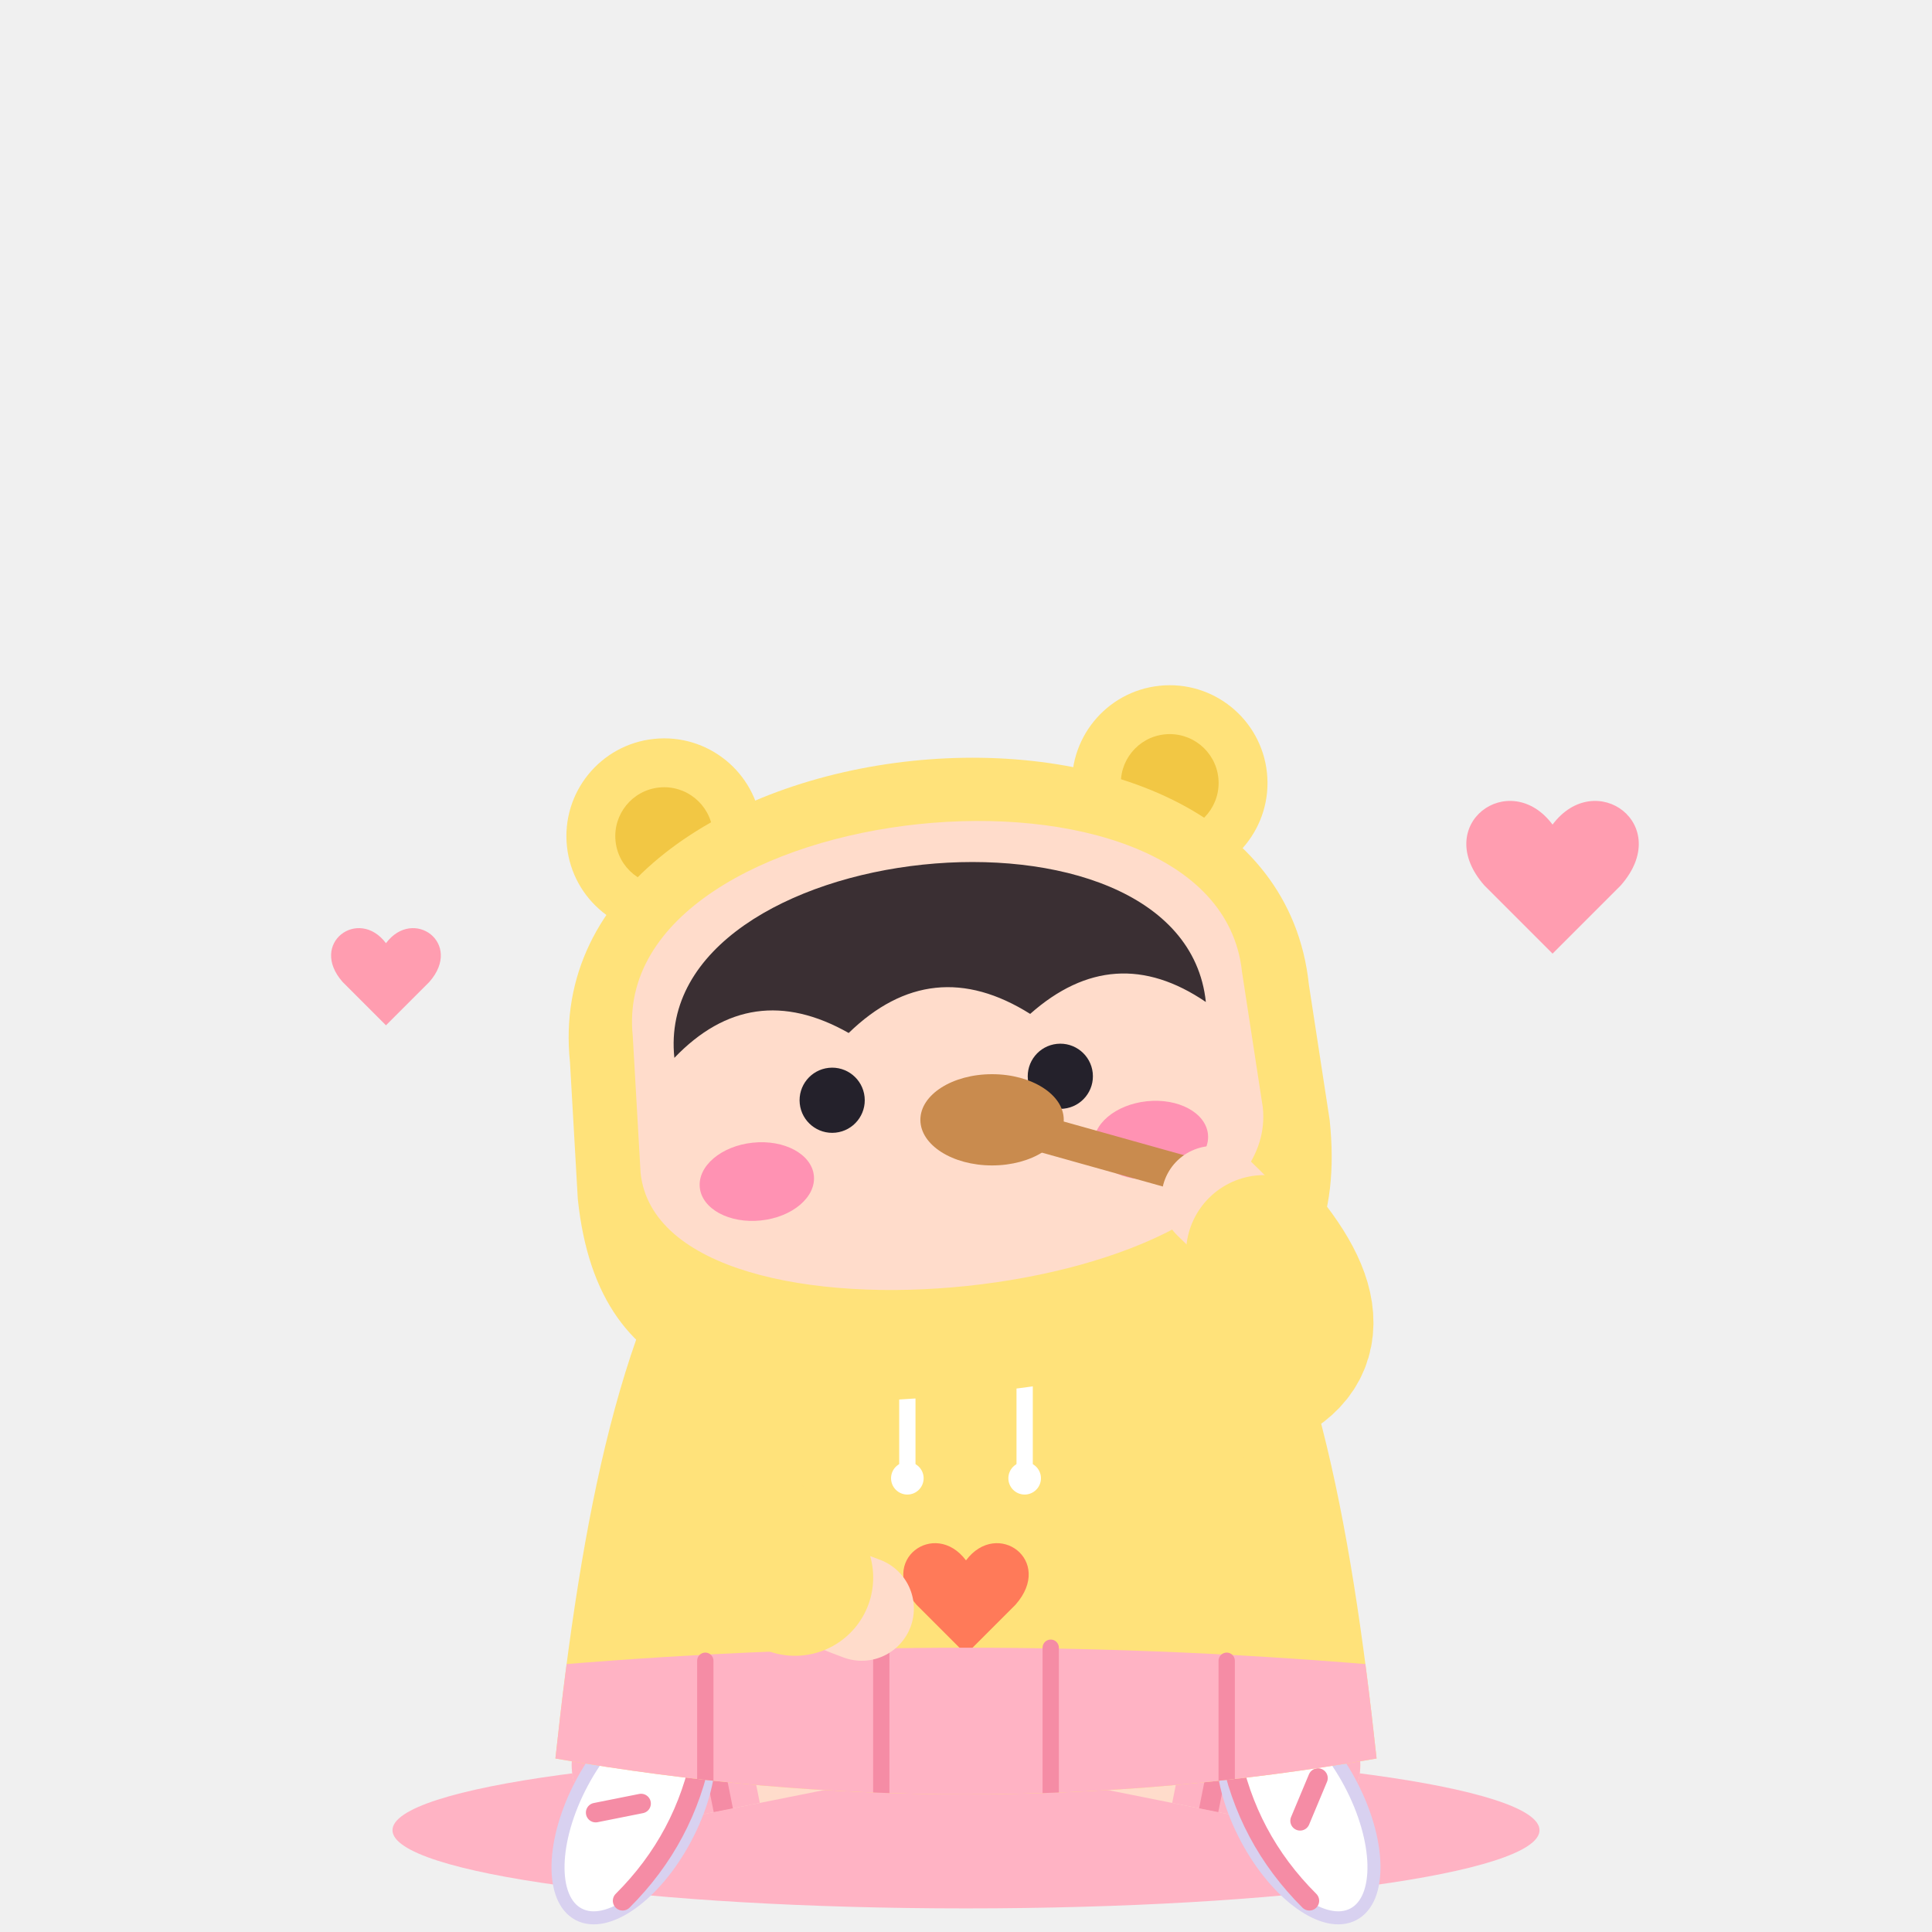
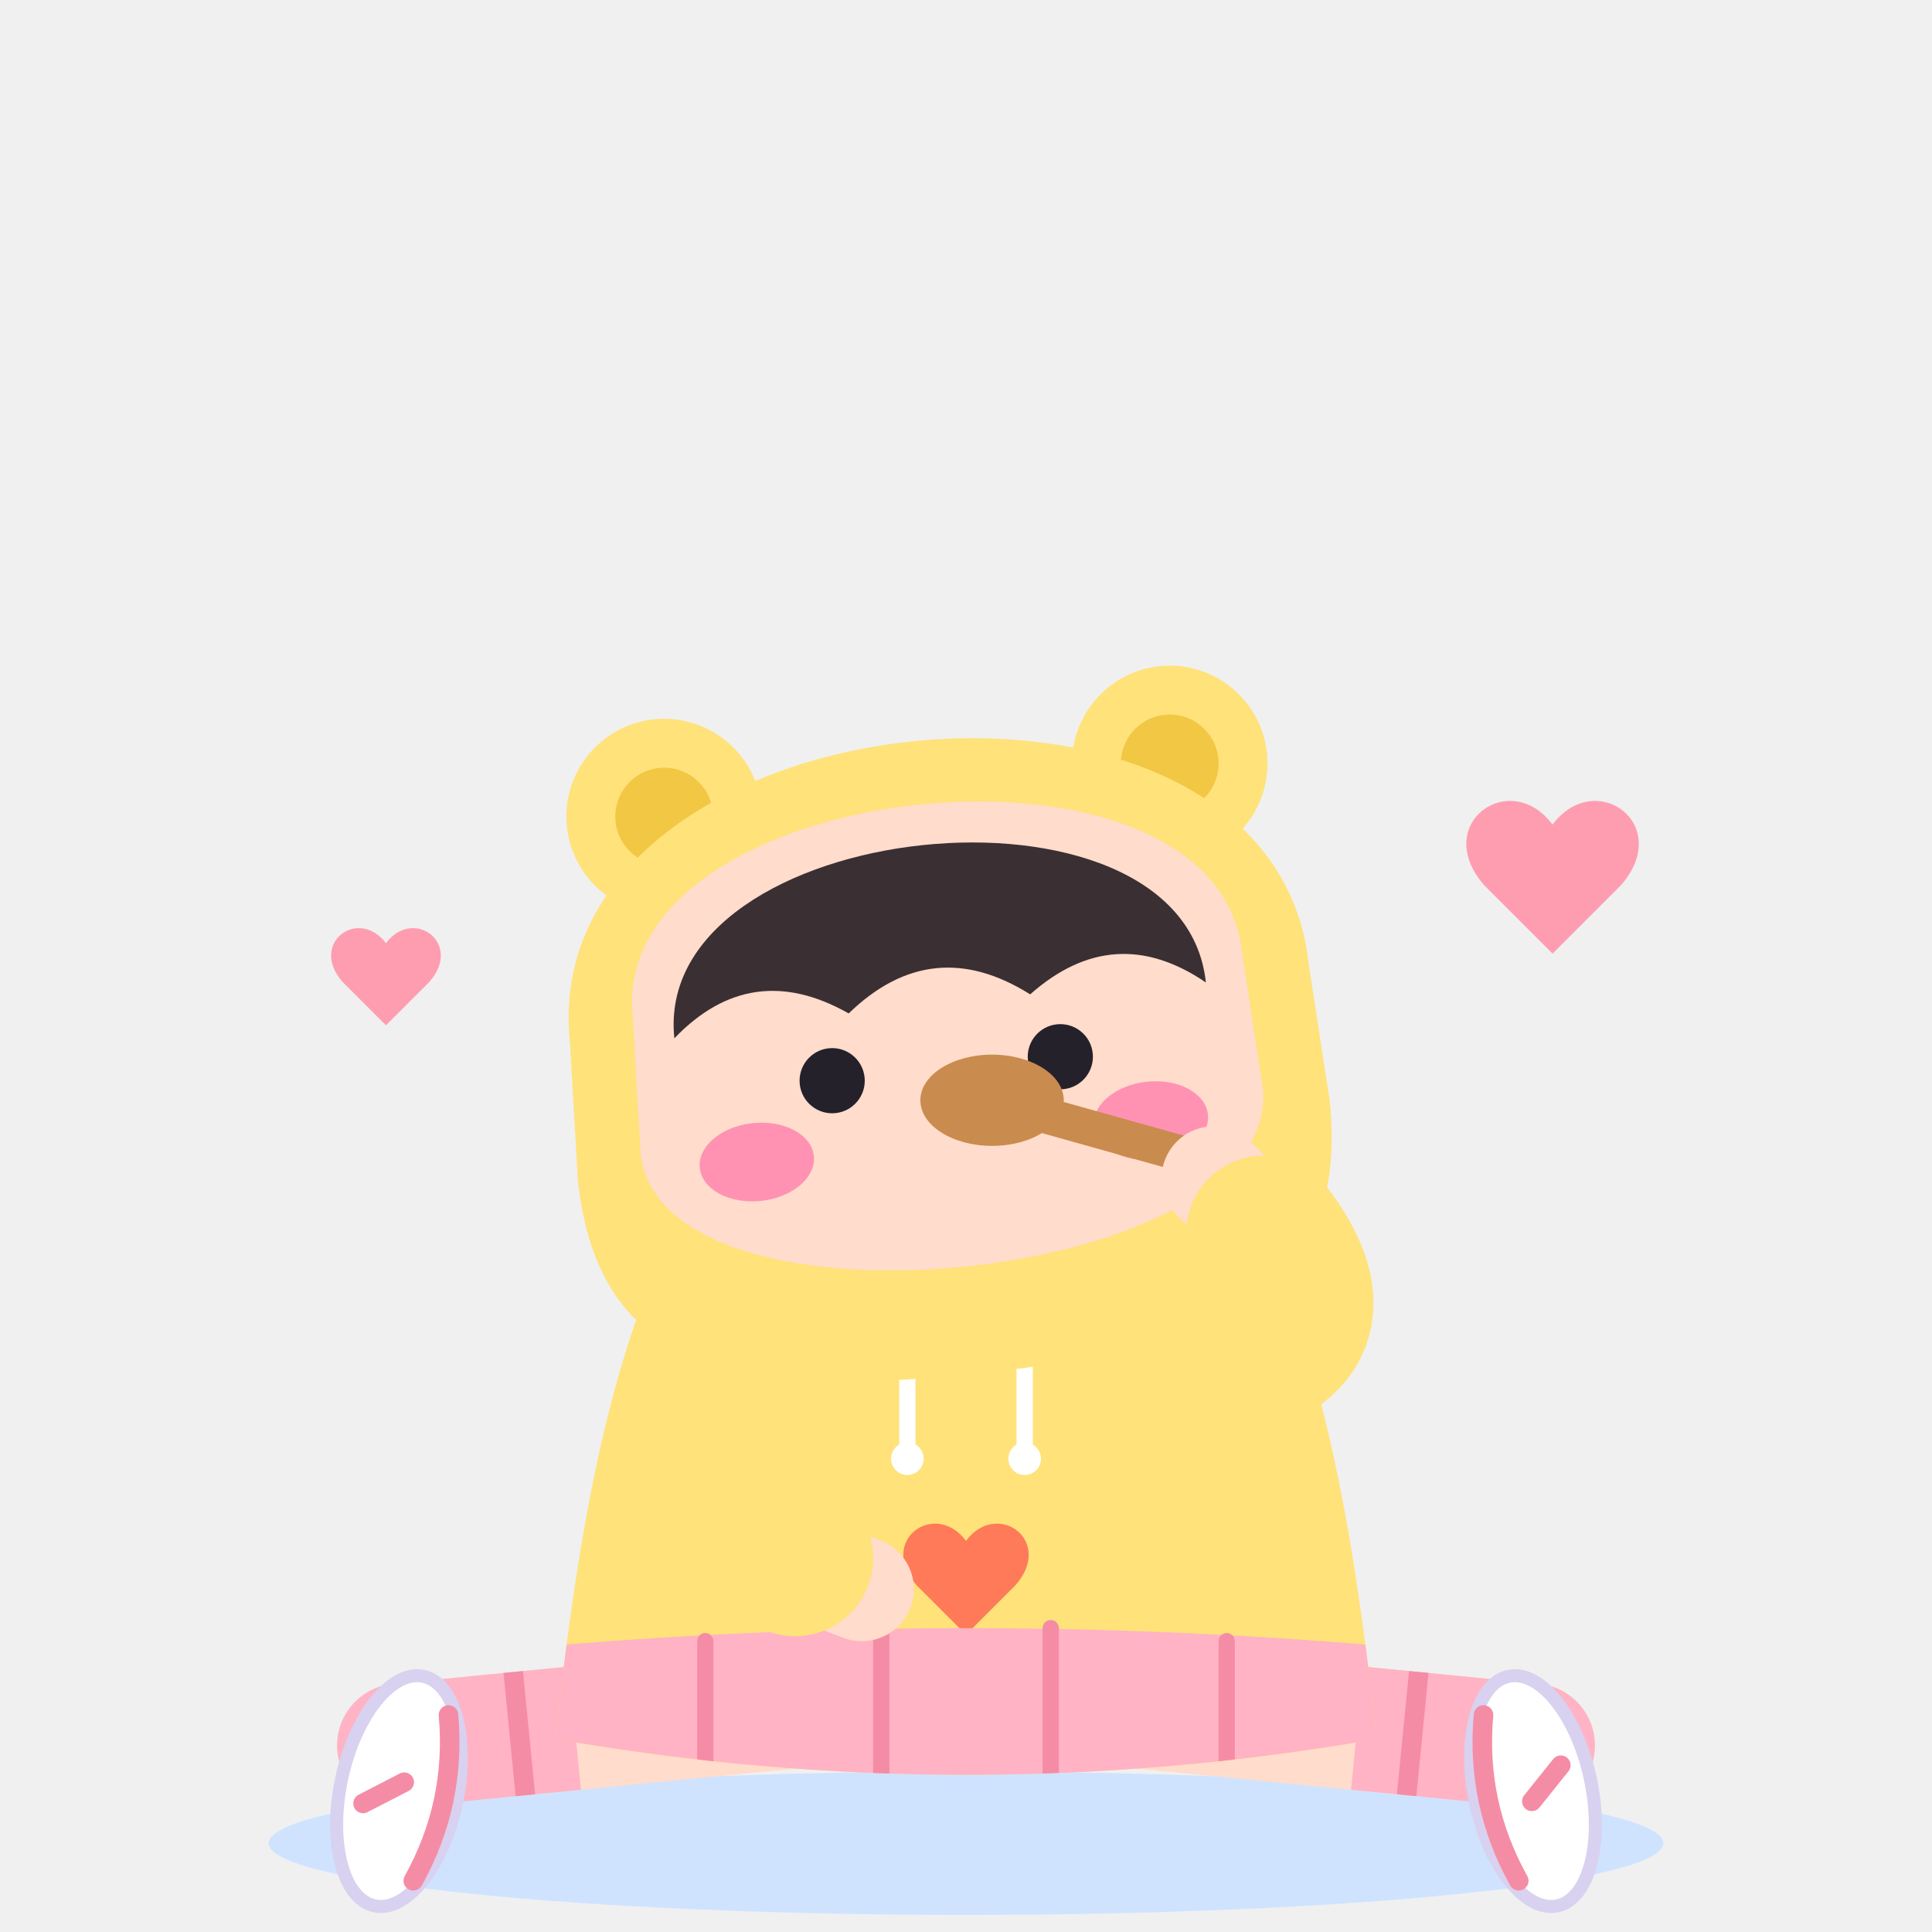
<svg xmlns="http://www.w3.org/2000/svg" viewBox="0 0 480 480" width="480" height="480">
  <g transform="translate(240 464) scale(0.88) translate(-240 -464)">
    <g transform="translate(240 470) scale(0.92) translate(-240 -470)">
-       <ellipse cx="240" cy="452" rx="176" ry="24" fill="#FFB3C4" />
-       <g transform="translate(0 0)">
-         <path d="M208 418 L138 432" stroke="#FFDCCB" stroke-width="38" stroke-linecap="round" />
-         <path d="M173.0 425.0 L138 432" stroke="#FFB3C4" stroke-width="38" />
-         <circle cx="138" cy="432" r="19" fill="#FFB3C4" />
-         <path d="M165.526 445.871 L158.074 408.609" stroke="#F58CA5" stroke-width="6" />
-         <g transform="rotate(-62 138 446)">
-           <ellipse cx="138" cy="446" rx="36" ry="18" fill="#FFFFFF" stroke="#D8D1F0" stroke-width="4" />
-           <path d="M112 456 q26 8 52 0" stroke="#F58CA5" stroke-width="6" stroke-linecap="round" fill="none" />
-           <path d="M132 436 l9 11" stroke="#F58CA5" stroke-width="6" stroke-linecap="round" />
+       <ellipse cx="240" cy="456" rx="214" ry="22" fill="#CFE3FF" />
+       <g>
+         <path d="M208 412 L66 426" stroke="#FFDCCB" stroke-width="38" stroke-linecap="round" />
+         <path d="M119.96 420.68 L66 426" stroke="#FFB3C4" stroke-width="38" />
+         <circle cx="66" cy="426" r="19" fill="#FFB3C4" />
+         <path d="M104.784 441.268 L101.056 403.452" stroke="#F58CA5" stroke-width="6" />
+         <g transform="rotate(-78 66 440)">
+           <ellipse cx="66" cy="440" rx="36" ry="18" fill="#FFFFFF" stroke="#D8D1F0" stroke-width="4" />
+           <path d="M40 450 q26 8 52 0" stroke="#F58CA5" stroke-width="6" stroke-linecap="round" fill="none" />
+           <path d="M60 430 l9 11" stroke="#F58CA5" stroke-width="6" stroke-linecap="round" />
        </g>
-         <path d="M272 418 L342 432" stroke="#FFDCCB" stroke-width="38" stroke-linecap="round" />
-         <path d="M307.0 425.0 L342 432" stroke="#FFB3C4" stroke-width="38" />
-         <circle cx="342" cy="432" r="19" fill="#FFB3C4" />
-         <path d="M321.926 408.609 L314.474 445.871" stroke="#F58CA5" stroke-width="6" />
-         <g transform="rotate(62 342 446)">
-           <ellipse cx="342" cy="446" rx="36" ry="18" fill="#FFFFFF" stroke="#D8D1F0" stroke-width="4" />
-           <path d="M316 456 q26 8 52 0" stroke="#F58CA5" stroke-width="6" stroke-linecap="round" fill="none" />
-           <path d="M336 436 l9 11" stroke="#F58CA5" stroke-width="6" stroke-linecap="round" />
+         <path d="M272 412 L414 426" stroke="#FFDCCB" stroke-width="38" stroke-linecap="round" />
+         <path d="M360.04 420.68 L414 426" stroke="#FFB3C4" stroke-width="38" />
+         <circle cx="414" cy="426" r="19" fill="#FFB3C4" />
+         <path d="M378.944 403.452 L375.216 441.268" stroke="#F58CA5" stroke-width="6" />
+         <g transform="rotate(78 414 440)">
+           <ellipse cx="414" cy="440" rx="36" ry="18" fill="#FFFFFF" stroke="#D8D1F0" stroke-width="4" />
+           <path d="M388 450 q26 8 52 0" stroke="#F58CA5" stroke-width="6" stroke-linecap="round" fill="none" />
+           <path d="M408 430 l9 11" stroke="#F58CA5" stroke-width="6" stroke-linecap="round" />
        </g>
-         <g transform="translate(0 46) rotate(0 240 384)">
+         <g transform="translate(0 40) rotate(0 240 384)">
          <clipPath id="c8">
            <path d="M164 206 C134 246 122 310 114 384 Q240 406 366 384 C358 310 346 246 316 206 Z" />
          </clipPath>
          <path d="M164 206 C134 246 122 310 114 384 Q240 406 366 384 C358 310 346 246 316 206 Z" fill="#FFE27A" />
          <g clip-path="url(#c8)">
            <path d="M222 268 v26 M258 268 v26" stroke="#FFFFFF" stroke-width="5" stroke-linecap="round" />
            <circle cx="222" cy="298" r="5" fill="#FFFFFF" />
            <circle cx="258" cy="298" r="5" fill="#FFFFFF" />
            <path transform="translate(240 328) scale(0.8)" d="M0 -6 c-12 -16 -34 0 -19 17 l19 19 l19 -19 c15 -17 -7 -33 -19 -17 z" fill="#FF7A59" />
            <path d="M106 356 Q240 344 374 356 V420 H106 Z" fill="#FFB3C4" />
            <path d="M160 354 V410 M214 350 V410 M266 350 V410 M320 354 V410" stroke="#F58CA5" stroke-width="5" stroke-linecap="round" />
          </g>
          <g transform="rotate(-6 240 236)">
            <circle cx="162" cy="92" r="30" fill="#FFE27A" />
            <circle cx="318" cy="92" r="30" fill="#FFE27A" />
            <circle cx="162" cy="92" r="15" fill="#F2C744" />
            <circle cx="318" cy="92" r="15" fill="#F2C744" />
            <path d="M126 158 C126 50 354 50 354 158 L356 200 C356 262 310 272 240 272 C170 272 124 262 124 200 Z" fill="#FFE27A" />
            <path d="M146 152 C146 78 334 78 334 152 L336 194 C336 254 144 254 144 194 Z" fill="#FFDCCB" />
            <path d="M158 160 C158 92 322 92 322 160 Q296 138 268 158 Q240 136 212 158 Q184 138 158 160 Z" fill="#3A2F33" />
            <g transform="translate(240 178) scale(0.8) translate(-240 -262)">
              <ellipse cx="164" cy="290" rx="22" ry="15" fill="#FF8FB1" opacity="0.95" />
              <ellipse cx="316" cy="290" rx="22" ry="15" fill="#FF8FB1" opacity="0.95" />
              <circle cx="196" cy="262" r="12.5" fill="#24212B" />
              <circle cx="284" cy="262" r="12.5" fill="#24212B" />
            </g>
          </g>
          <path d="M312 206 L262 192" stroke="#C98B4E" stroke-width="11" stroke-linecap="round" />
          <ellipse cx="248" cy="188" rx="22" ry="14" fill="#C98B4E" />
          <path d="M320 268 Q364.0 258.0 316 212" stroke="#FFDCCB" stroke-width="32" stroke-linecap="round" fill="none" />
          <path d="M320 268 Q355.2 260.0 331.52 228.96" stroke="#FFE27A" stroke-width="48" stroke-linecap="round" fill="none" />
          <path d="M160 268 Q150.0 317.0 208 338" stroke="#FFDCCB" stroke-width="32" stroke-linecap="round" fill="none" />
          <path d="M160 268 Q152.0 307.2 187.52 328.48" stroke="#FFE27A" stroke-width="48" stroke-linecap="round" fill="none" />
        </g>
      </g>
      <path transform="translate(420 150) scale(1.1)" d="M0 -6 c-12 -16 -34 0 -19 17 l19 19 l19 -19 c15 -17 -7 -33 -19 -17 z" fill="#FF9DB0" />
      <path transform="translate(62 184) scale(0.7)" d="M0 -6 c-12 -16 -34 0 -19 17 l19 19 l19 -19 c15 -17 -7 -33 -19 -17 z" fill="#FF9DB0" />
    </g>
  </g>
</svg>
